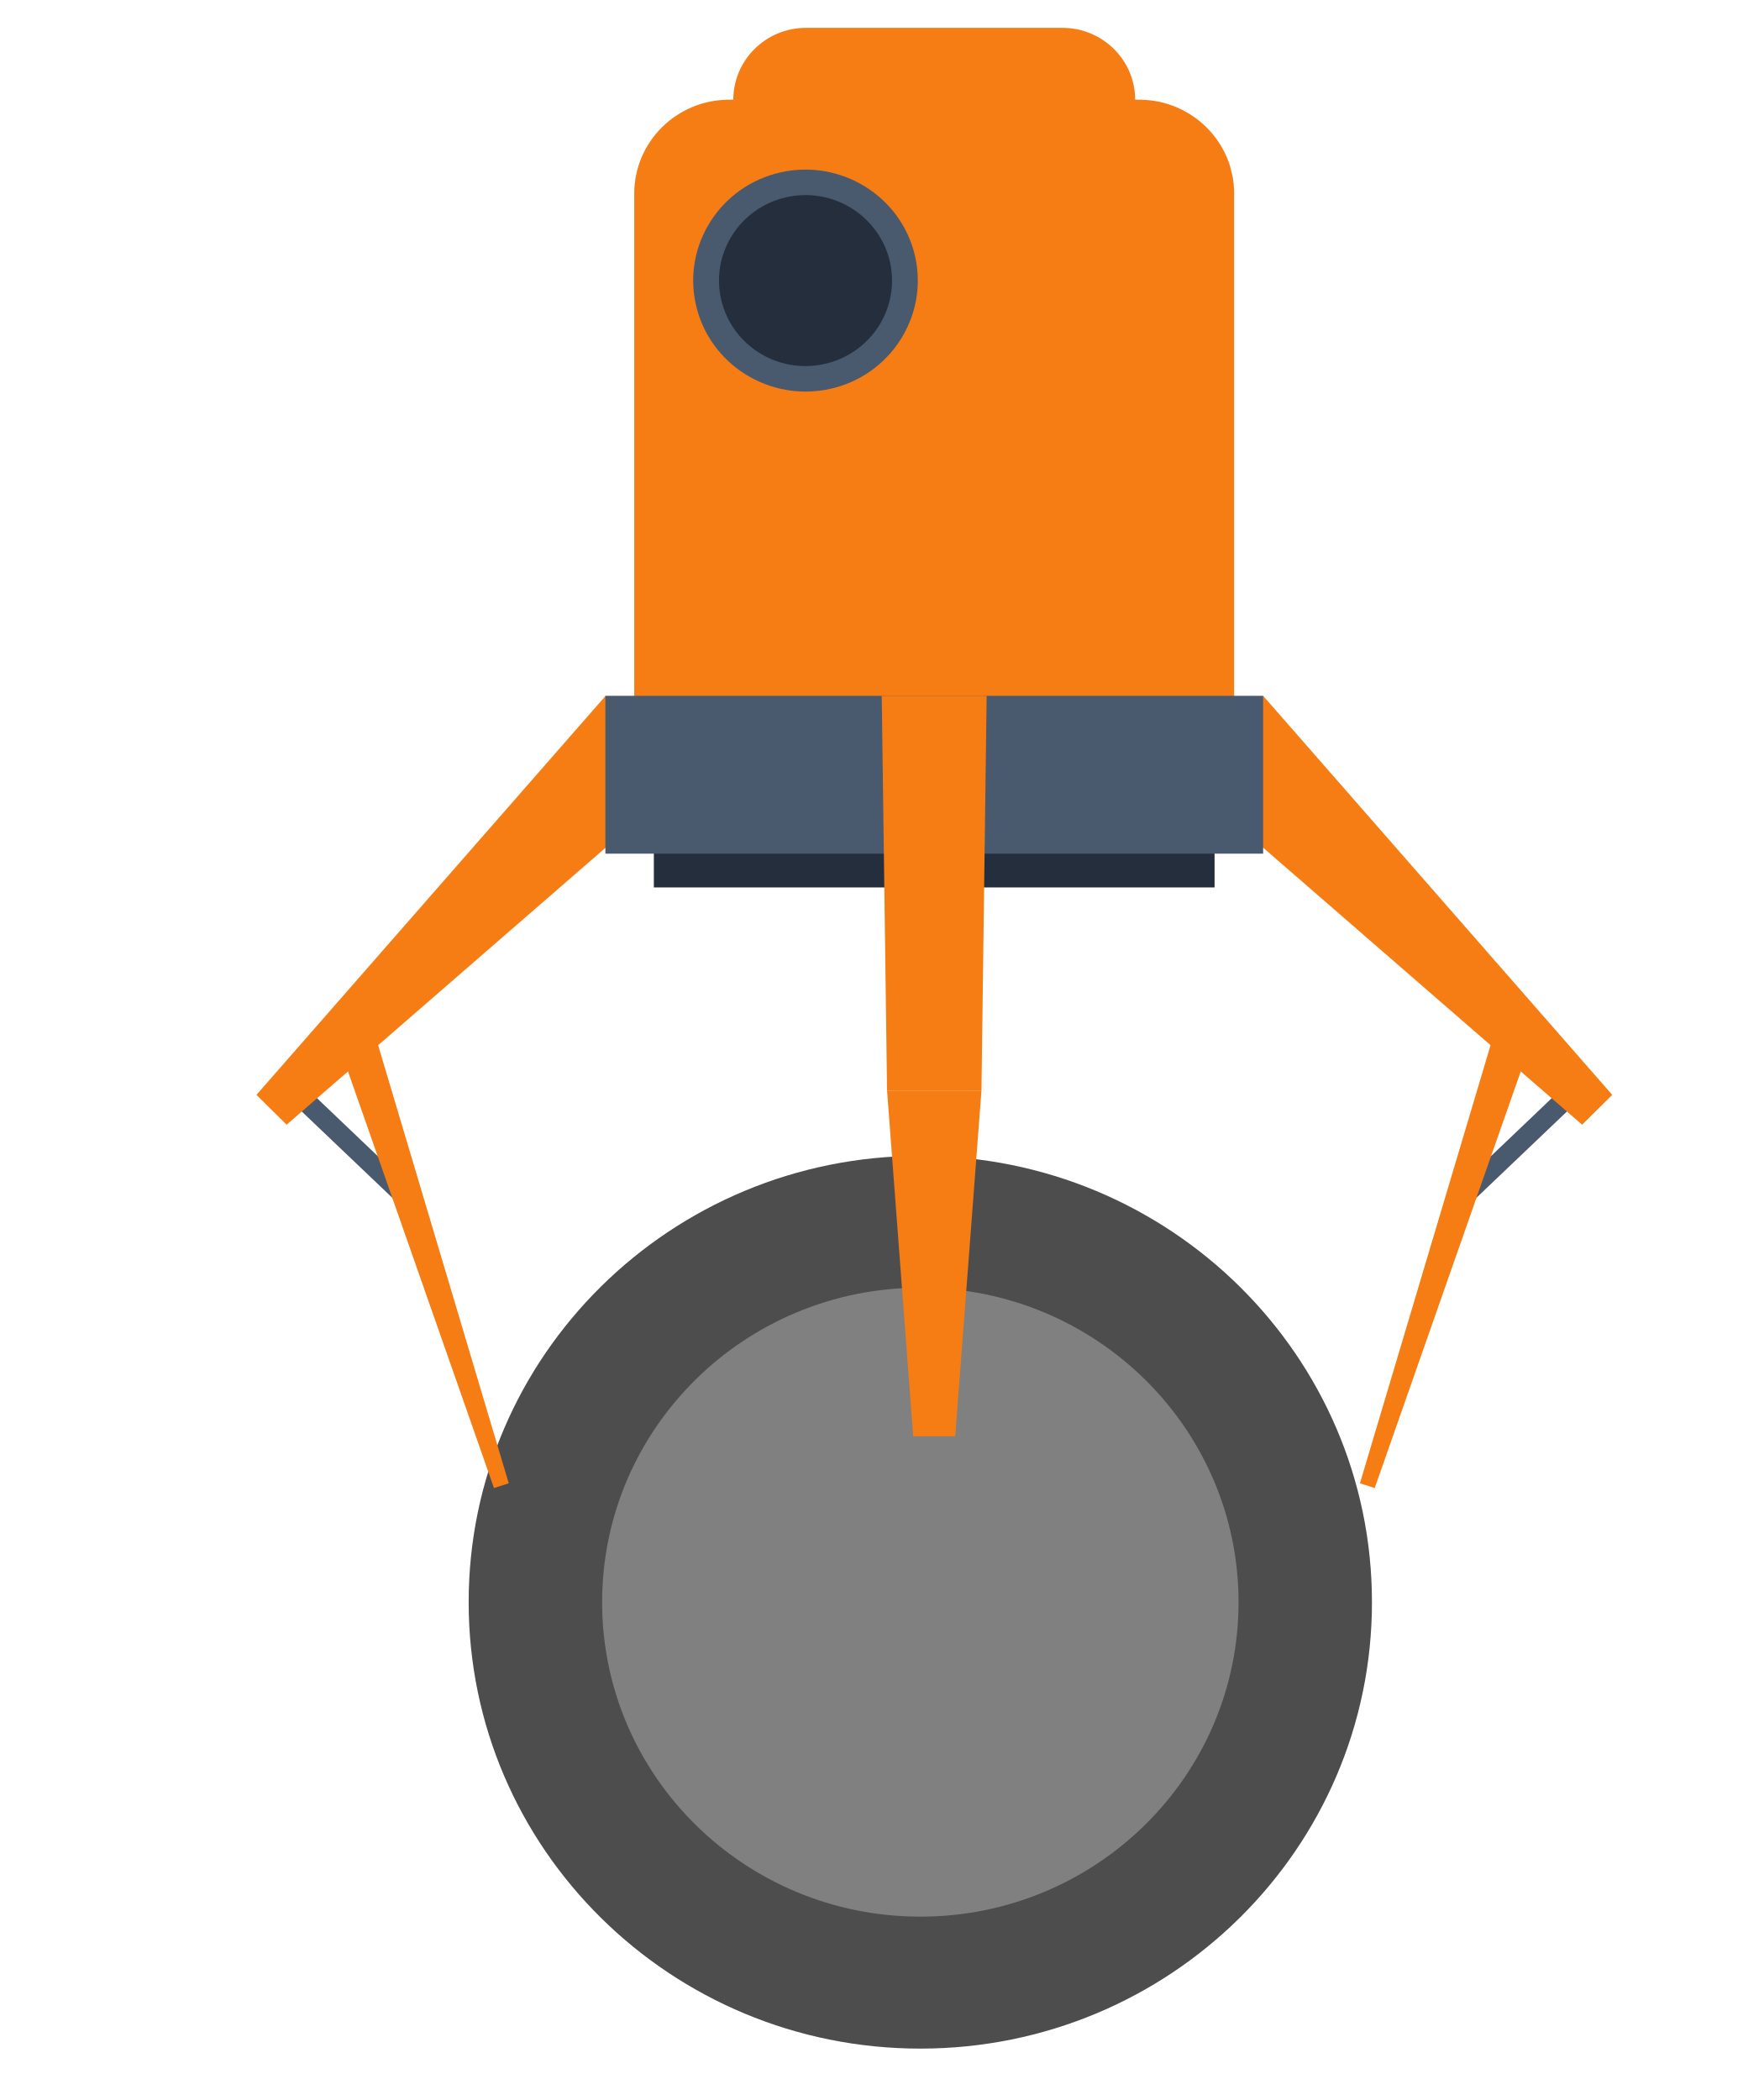
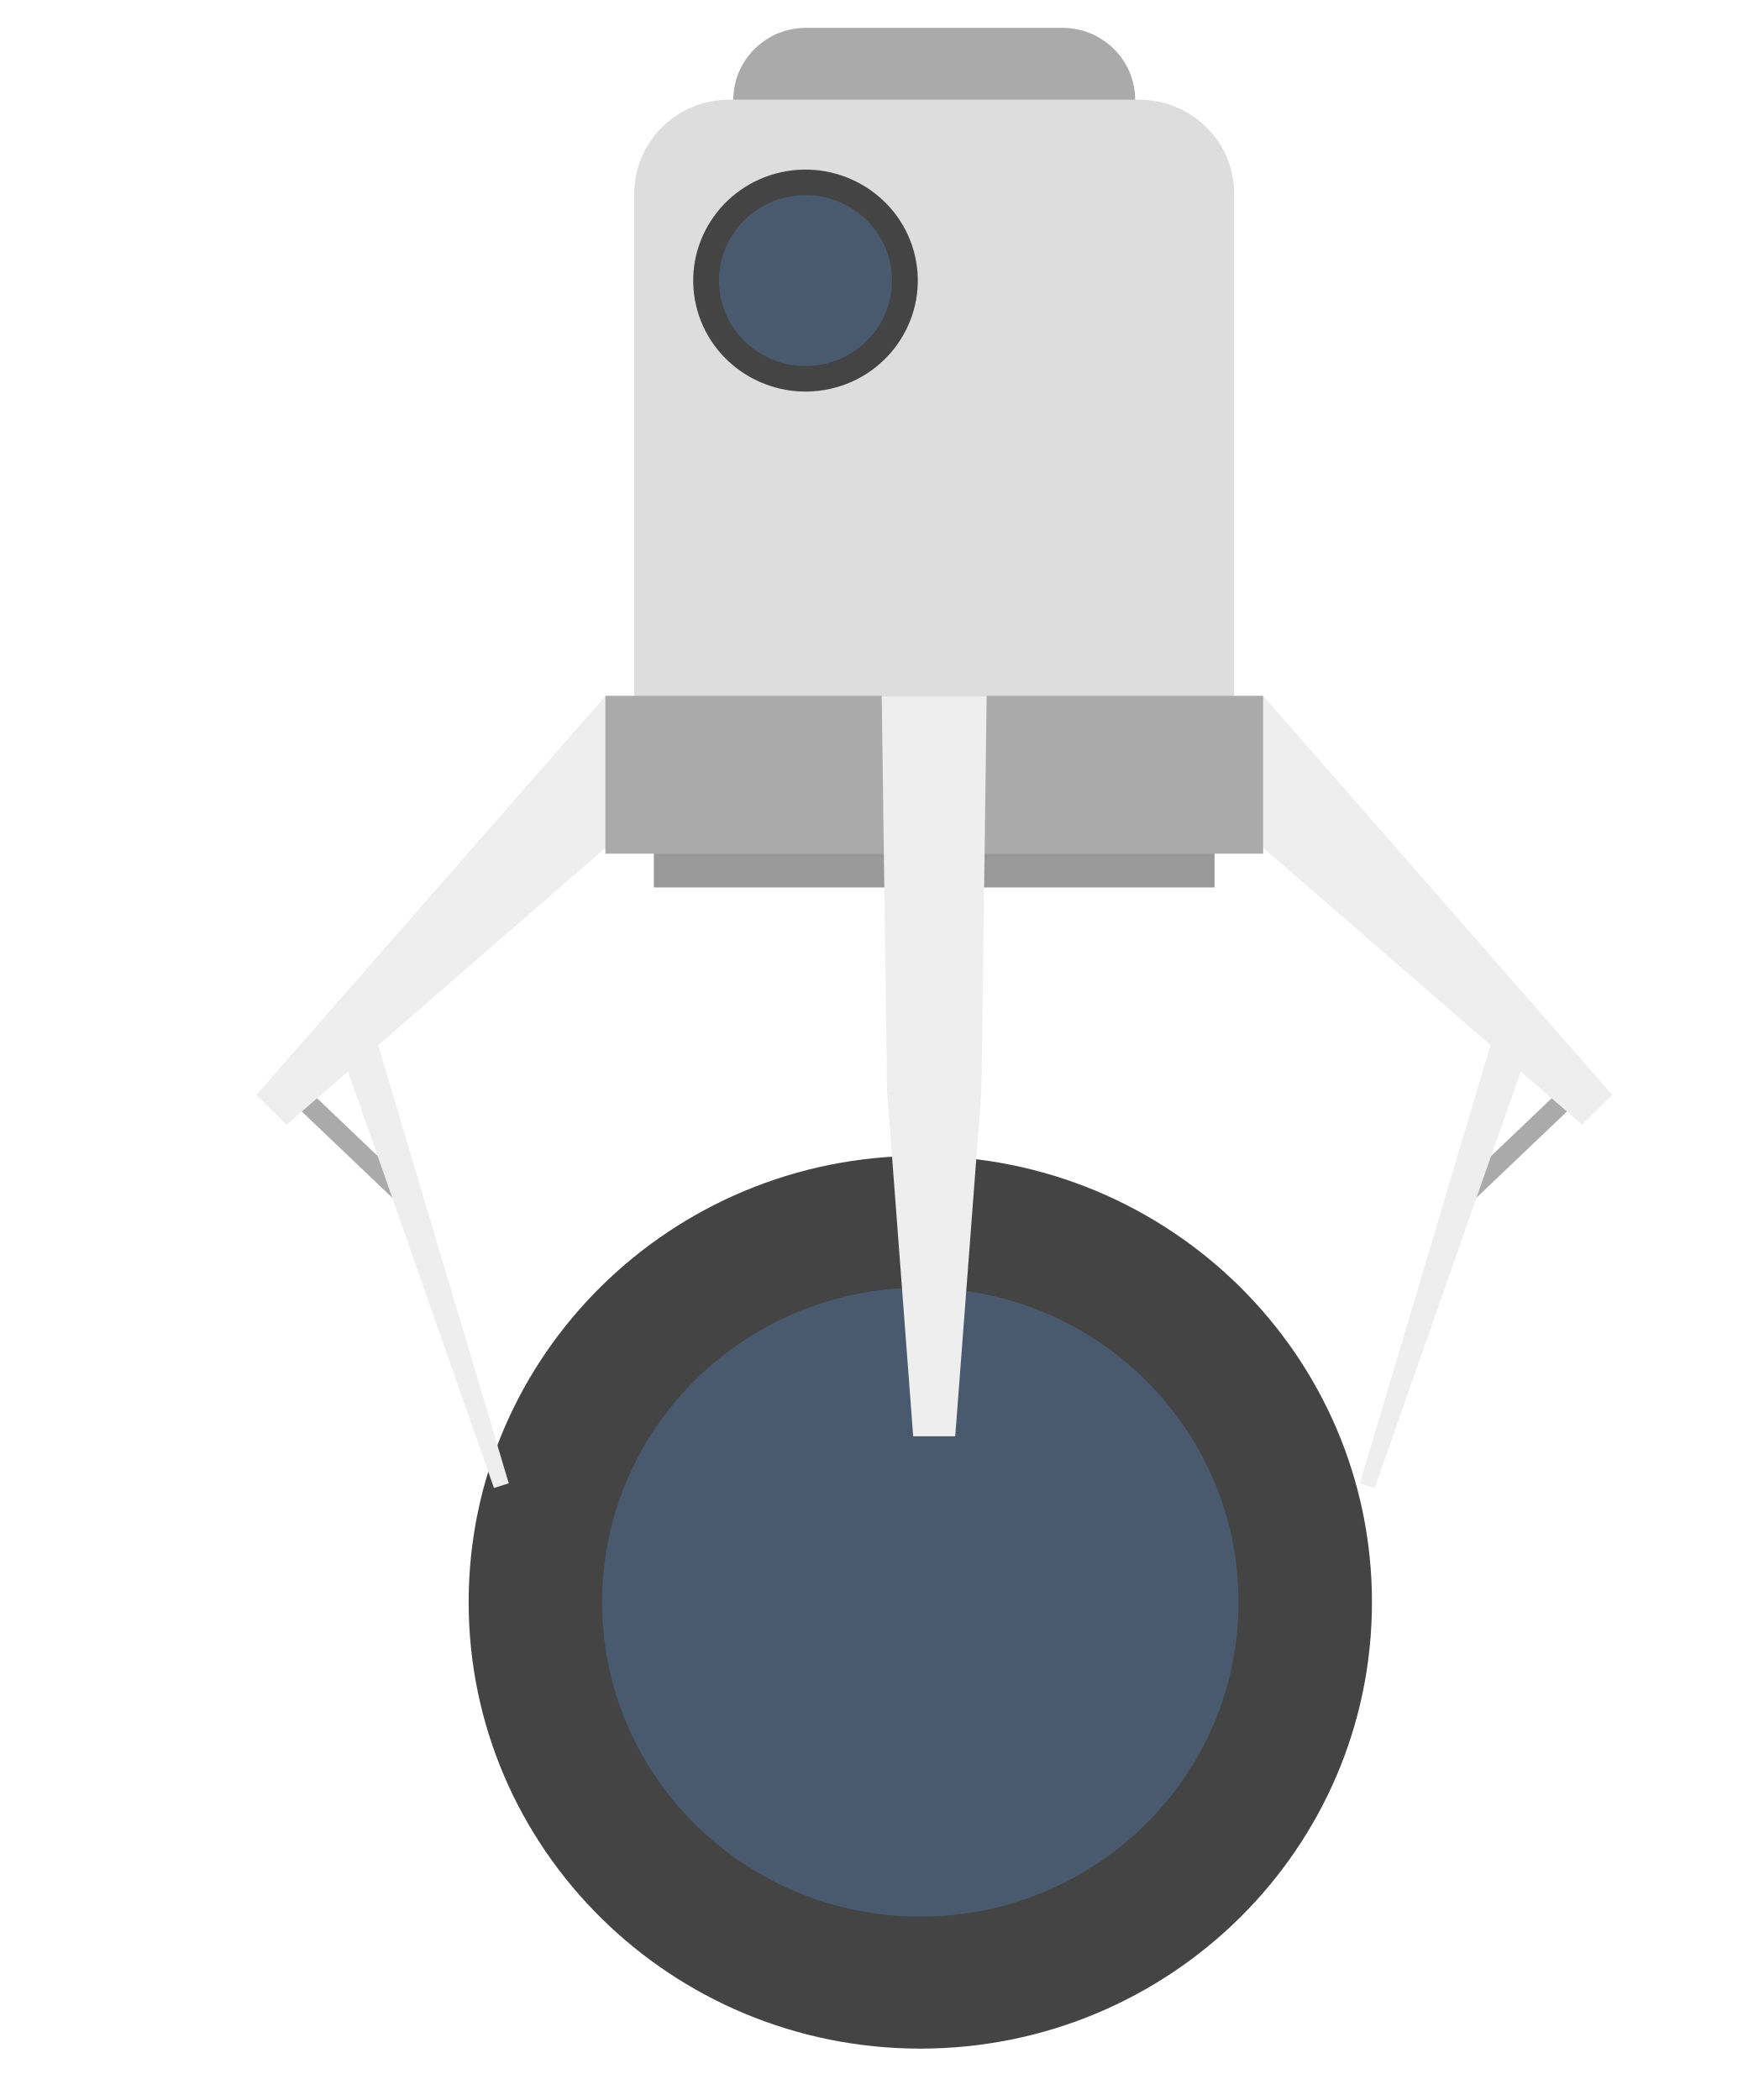
<svg xmlns="http://www.w3.org/2000/svg" id="svg2671" version="1.1" viewBox="0 0 210 250" height="250mm" width="210mm">
  <defs id="defs2665" />
  <g id="layer1">
-     <path d="m 163.328,190.738 c 0,-29.348 -24.07,-53.137 -53.764,-53.137 -29.694,0 -53.771,23.789 -53.771,53.137 0,29.347 24.077,53.144 53.771,53.144 29.694,0 53.764,-23.796 53.764,-53.144" style="fill:#4d4d4d;fill-opacity:1;fill-rule:nonzero;stroke:none;stroke-width:0.655" id="path1224" />
-     <path d="m 147.446,190.738 c 0,-20.668 -16.97,-37.44 -37.882,-37.44 -20.919,0 -37.882,16.772 -37.882,37.44 0,20.681 16.963,37.434 37.882,37.434 20.912,0 37.882,-16.752 37.882,-37.434" style="fill:#808080;fill-opacity:1;fill-rule:nonzero;stroke:none;stroke-width:0.655" id="path1226" />
-     <path d="M 144.591,105.647 H 77.839 V 89.566 h 66.752 v 16.081" style="fill:#242e3d;fill-opacity:1;fill-rule:nonzero;stroke:none;stroke-width:0.655" id="path1228" />
-     <path d="m 135.137,11.877 c 0,4.724 -3.877,8.555 -8.663,8.555 H 95.956 c -4.78,0 -8.656,-3.831 -8.656,-8.555 0,-4.73 3.877,-8.562 8.656,-8.562 h 30.518 c 4.786,0 8.663,3.831 8.663,8.562" style="fill:#f57d14;fill-opacity:1;fill-rule:nonzero;stroke:none;stroke-width:0.655" id="path1230" />
-     <path d="M 146.919,23.045 V 95.599 H 75.505 V 23.045 c 0,-6.171 5.063,-11.175 11.3,-11.175 h 48.813 c 5.057,0 9.342,3.29 10.786,7.813 l 0.258,1.01 c 0.187,0.755 0.258,1.539 0.258,2.352" style="fill:#f57d14;fill-opacity:1;fill-rule:nonzero;stroke:none;stroke-width:0.655" id="path1232" />
-     <path d="m 172.42,142.475 1.669,1.714 14.346,-13.67 -1.674,-1.72 -14.339,13.677" style="fill:#49596e;fill-opacity:1;fill-rule:nonzero;stroke:none;stroke-width:0.655" id="path1234" />
-     <path d="m 161.897,176.585 1.76,0.56 19.264,-54.955 -4.391,-1.394 -16.634,55.789" style="fill:#f57d14;fill-opacity:1;fill-rule:nonzero;stroke:none;stroke-width:0.655" id="path1236" />
-     <path d="m 188.348,133.893 3.586,-3.551 -41.561,-47.507 -6.323,12.589 44.297,38.47" style="fill:#f57d14;fill-opacity:1;fill-rule:nonzero;stroke:none;stroke-width:0.655" id="path1238" />
-     <path d="m 50.051,142.475 -1.674,1.714 -14.346,-13.67 1.674,-1.72 14.346,13.677" style="fill:#49596e;fill-opacity:1;fill-rule:nonzero;stroke:none;stroke-width:0.655" id="path1240" />
-     <path d="m 60.566,176.585 -1.76,0.56 -19.258,-54.955 4.384,-1.394 16.634,55.789" style="fill:#f57d14;fill-opacity:1;fill-rule:nonzero;stroke:none;stroke-width:0.655" id="path1242" />
-     <path d="m 34.122,133.893 -3.593,-3.551 41.568,-47.507 6.322,12.589 -44.297,38.47" style="fill:#f57d14;fill-opacity:1;fill-rule:nonzero;stroke:none;stroke-width:0.655" id="path1244" />
-     <path d="M 150.373,101.627 H 72.07 V 82.835 H 150.373 V 101.627" style="fill:#49596e;fill-opacity:1;fill-rule:nonzero;stroke:none;stroke-width:0.655" id="path1246" />
-     <path d="m 98.824,46.294 c -7.193,1.596 -14.359,-2.887 -15.974,-9.995 -1.622,-7.109 2.921,-14.198 10.12,-15.788 7.186,-1.596 14.353,2.893 15.968,9.995 1.615,7.109 -2.927,14.198 -10.113,15.788" style="fill:#49596e;fill-opacity:1;fill-rule:nonzero;stroke:none;stroke-width:0.655" id="path1248" />
-     <path d="m 105.944,31.177 c -1.252,-5.486 -6.758,-8.933 -12.309,-7.702 -5.545,1.232 -9.039,6.679 -7.786,12.159 1.247,5.48 6.744,8.933 12.296,7.695 5.551,-1.225 9.039,-6.672 7.799,-12.152" style="fill:#242e3d;fill-opacity:1;fill-rule:nonzero;stroke:none;stroke-width:0.655" id="path1250" />
-     <path d="m 116.842,129.821 h -11.241 l -0.634,-46.986 h 12.493 l -0.62,46.986" style="fill:#f57d14;fill-opacity:1;fill-rule:nonzero;stroke:none;stroke-width:0.655" id="path1252" />
-     <path d="m 105.601,129.821 h 11.241 l -3.125,41.167 h -5.004 l -3.112,-41.167" style="fill:#f57d14;fill-opacity:1;fill-rule:nonzero;stroke:none;stroke-width:0.655" id="path1254" />
+     <path d="m 163.328,190.738 c 0,-29.348 -24.07,-53.137 -53.764,-53.137 -29.694,0 -53.771,23.789 -53.771,53.137 0,29.347 24.077,53.144 53.771,53.144 29.694,0 53.764,-23.796 53.764,-53.144" style="fill:#444444;fill-opacity:1;fill-rule:nonzero;stroke:none;stroke-width:0.655" id="path1224" />
+     <path d="m 147.446,190.738 c 0,-20.668 -16.97,-37.44 -37.882,-37.44 -20.919,0 -37.882,16.772 -37.882,37.44 0,20.681 16.963,37.434 37.882,37.434 20.912,0 37.882,-16.752 37.882,-37.434" style="fill:#49596e;fill-opacity:1;fill-rule:nonzero;stroke:none;stroke-width:0.655" id="path1226" />
+     <path d="M 144.591,105.647 H 77.839 V 89.566 h 66.752 v 16.081" style="fill:#999999;fill-opacity:1;fill-rule:nonzero;stroke:none;stroke-width:0.655" id="path1228" />
+     <path d="m 135.137,11.877 c 0,4.724 -3.877,8.555 -8.663,8.555 H 95.956 c -4.78,0 -8.656,-3.831 -8.656,-8.555 0,-4.73 3.877,-8.562 8.656,-8.562 h 30.518 c 4.786,0 8.663,3.831 8.663,8.562" style="fill:#aaaaaa;fill-opacity:1;fill-rule:nonzero;stroke:none;stroke-width:0.655" id="path1230" />
+     <path d="M 146.919,23.045 V 95.599 H 75.505 V 23.045 c 0,-6.171 5.063,-11.175 11.3,-11.175 h 48.813 c 5.057,0 9.342,3.29 10.786,7.813 l 0.258,1.01 c 0.187,0.755 0.258,1.539 0.258,2.352" style="fill:#dddddd;fill-opacity:1;fill-rule:nonzero;stroke:none;stroke-width:0.655" id="path1232" />
+     <path d="m 172.42,142.475 1.669,1.714 14.346,-13.67 -1.674,-1.72 -14.339,13.677" style="fill:#aaaaaa;fill-opacity:1;fill-rule:nonzero;stroke:none;stroke-width:0.655" id="path1234" />
+     <path d="m 161.897,176.585 1.76,0.56 19.264,-54.955 -4.391,-1.394 -16.634,55.789" style="fill:#eeeeee;fill-opacity:1;fill-rule:nonzero;stroke:none;stroke-width:0.655" id="path1236" />
+     <path d="m 188.348,133.893 3.586,-3.551 -41.561,-47.507 -6.323,12.589 44.297,38.47" style="fill:#eeeeee;fill-opacity:1;fill-rule:nonzero;stroke:none;stroke-width:0.655" id="path1238" />
+     <path d="m 50.051,142.475 -1.674,1.714 -14.346,-13.67 1.674,-1.72 14.346,13.677" style="fill:#aaaaaa;fill-opacity:1;fill-rule:nonzero;stroke:none;stroke-width:0.655" id="path1240" />
+     <path d="m 60.566,176.585 -1.76,0.56 -19.258,-54.955 4.384,-1.394 16.634,55.789" style="fill:#eeeeee;fill-opacity:1;fill-rule:nonzero;stroke:none;stroke-width:0.655" id="path1242" />
+     <path d="m 34.122,133.893 -3.593,-3.551 41.568,-47.507 6.322,12.589 -44.297,38.47" style="fill:#eeeeee;fill-opacity:1;fill-rule:nonzero;stroke:none;stroke-width:0.655" id="path1244" />
+     <path d="M 150.373,101.627 H 72.07 V 82.835 H 150.373 V 101.627" style="fill:#aaaaaa;fill-opacity:1;fill-rule:nonzero;stroke:none;stroke-width:0.655" id="path1246" />
+     <path d="m 98.824,46.294 c -7.193,1.596 -14.359,-2.887 -15.974,-9.995 -1.622,-7.109 2.921,-14.198 10.12,-15.788 7.186,-1.596 14.353,2.893 15.968,9.995 1.615,7.109 -2.927,14.198 -10.113,15.788" style="fill:#444444;fill-opacity:1;fill-rule:nonzero;stroke:none;stroke-width:0.655" id="path1248" />
+     <path d="m 105.944,31.177 c -1.252,-5.486 -6.758,-8.933 -12.309,-7.702 -5.545,1.232 -9.039,6.679 -7.786,12.159 1.247,5.48 6.744,8.933 12.296,7.695 5.551,-1.225 9.039,-6.672 7.799,-12.152" style="fill:#49596e;fill-opacity:1;fill-rule:nonzero;stroke:none;stroke-width:0.655" id="path1250" />
+     <path d="m 116.842,129.821 h -11.241 l -0.634,-46.986 h 12.493 l -0.62,46.986" style="fill:#eeeeee;fill-opacity:1;fill-rule:nonzero;stroke:none;stroke-width:0.655" id="path1252" />
+     <path d="m 105.601,129.821 h 11.241 l -3.125,41.167 h -5.004 l -3.112,-41.167" style="fill:#eeeeee;fill-opacity:1;fill-rule:nonzero;stroke:none;stroke-width:0.655" id="path1254" />
  </g>
</svg>
